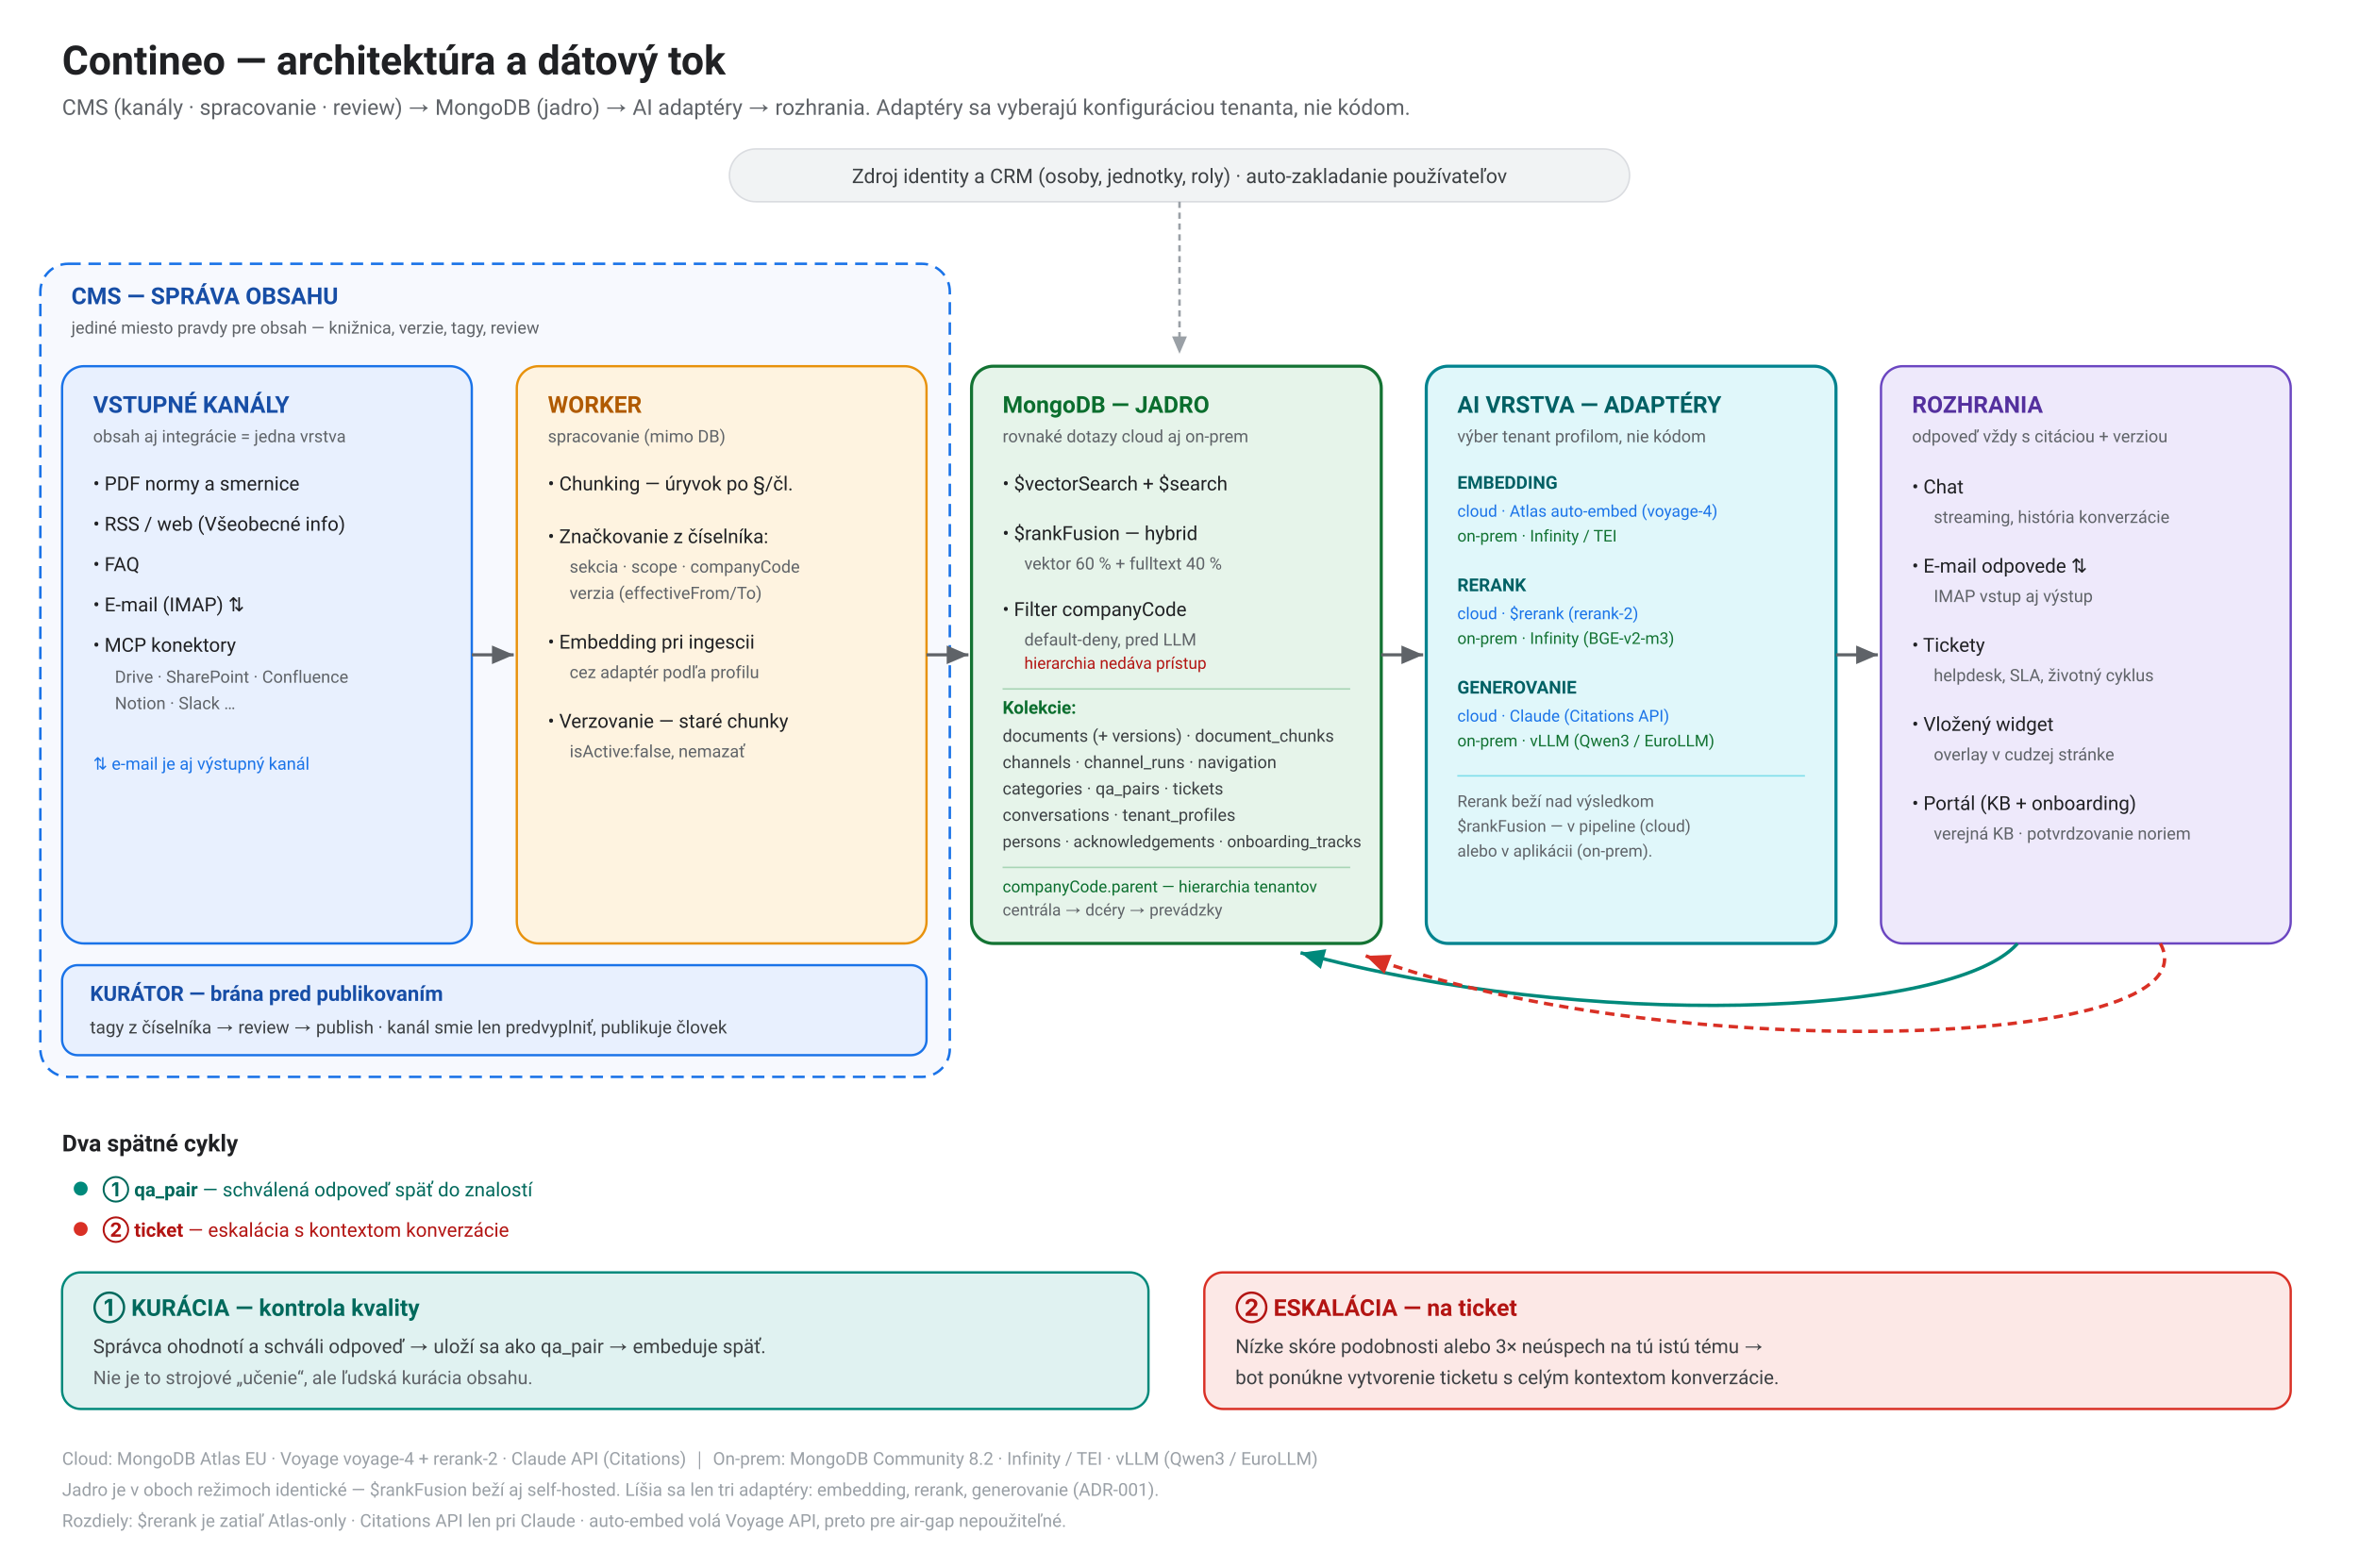
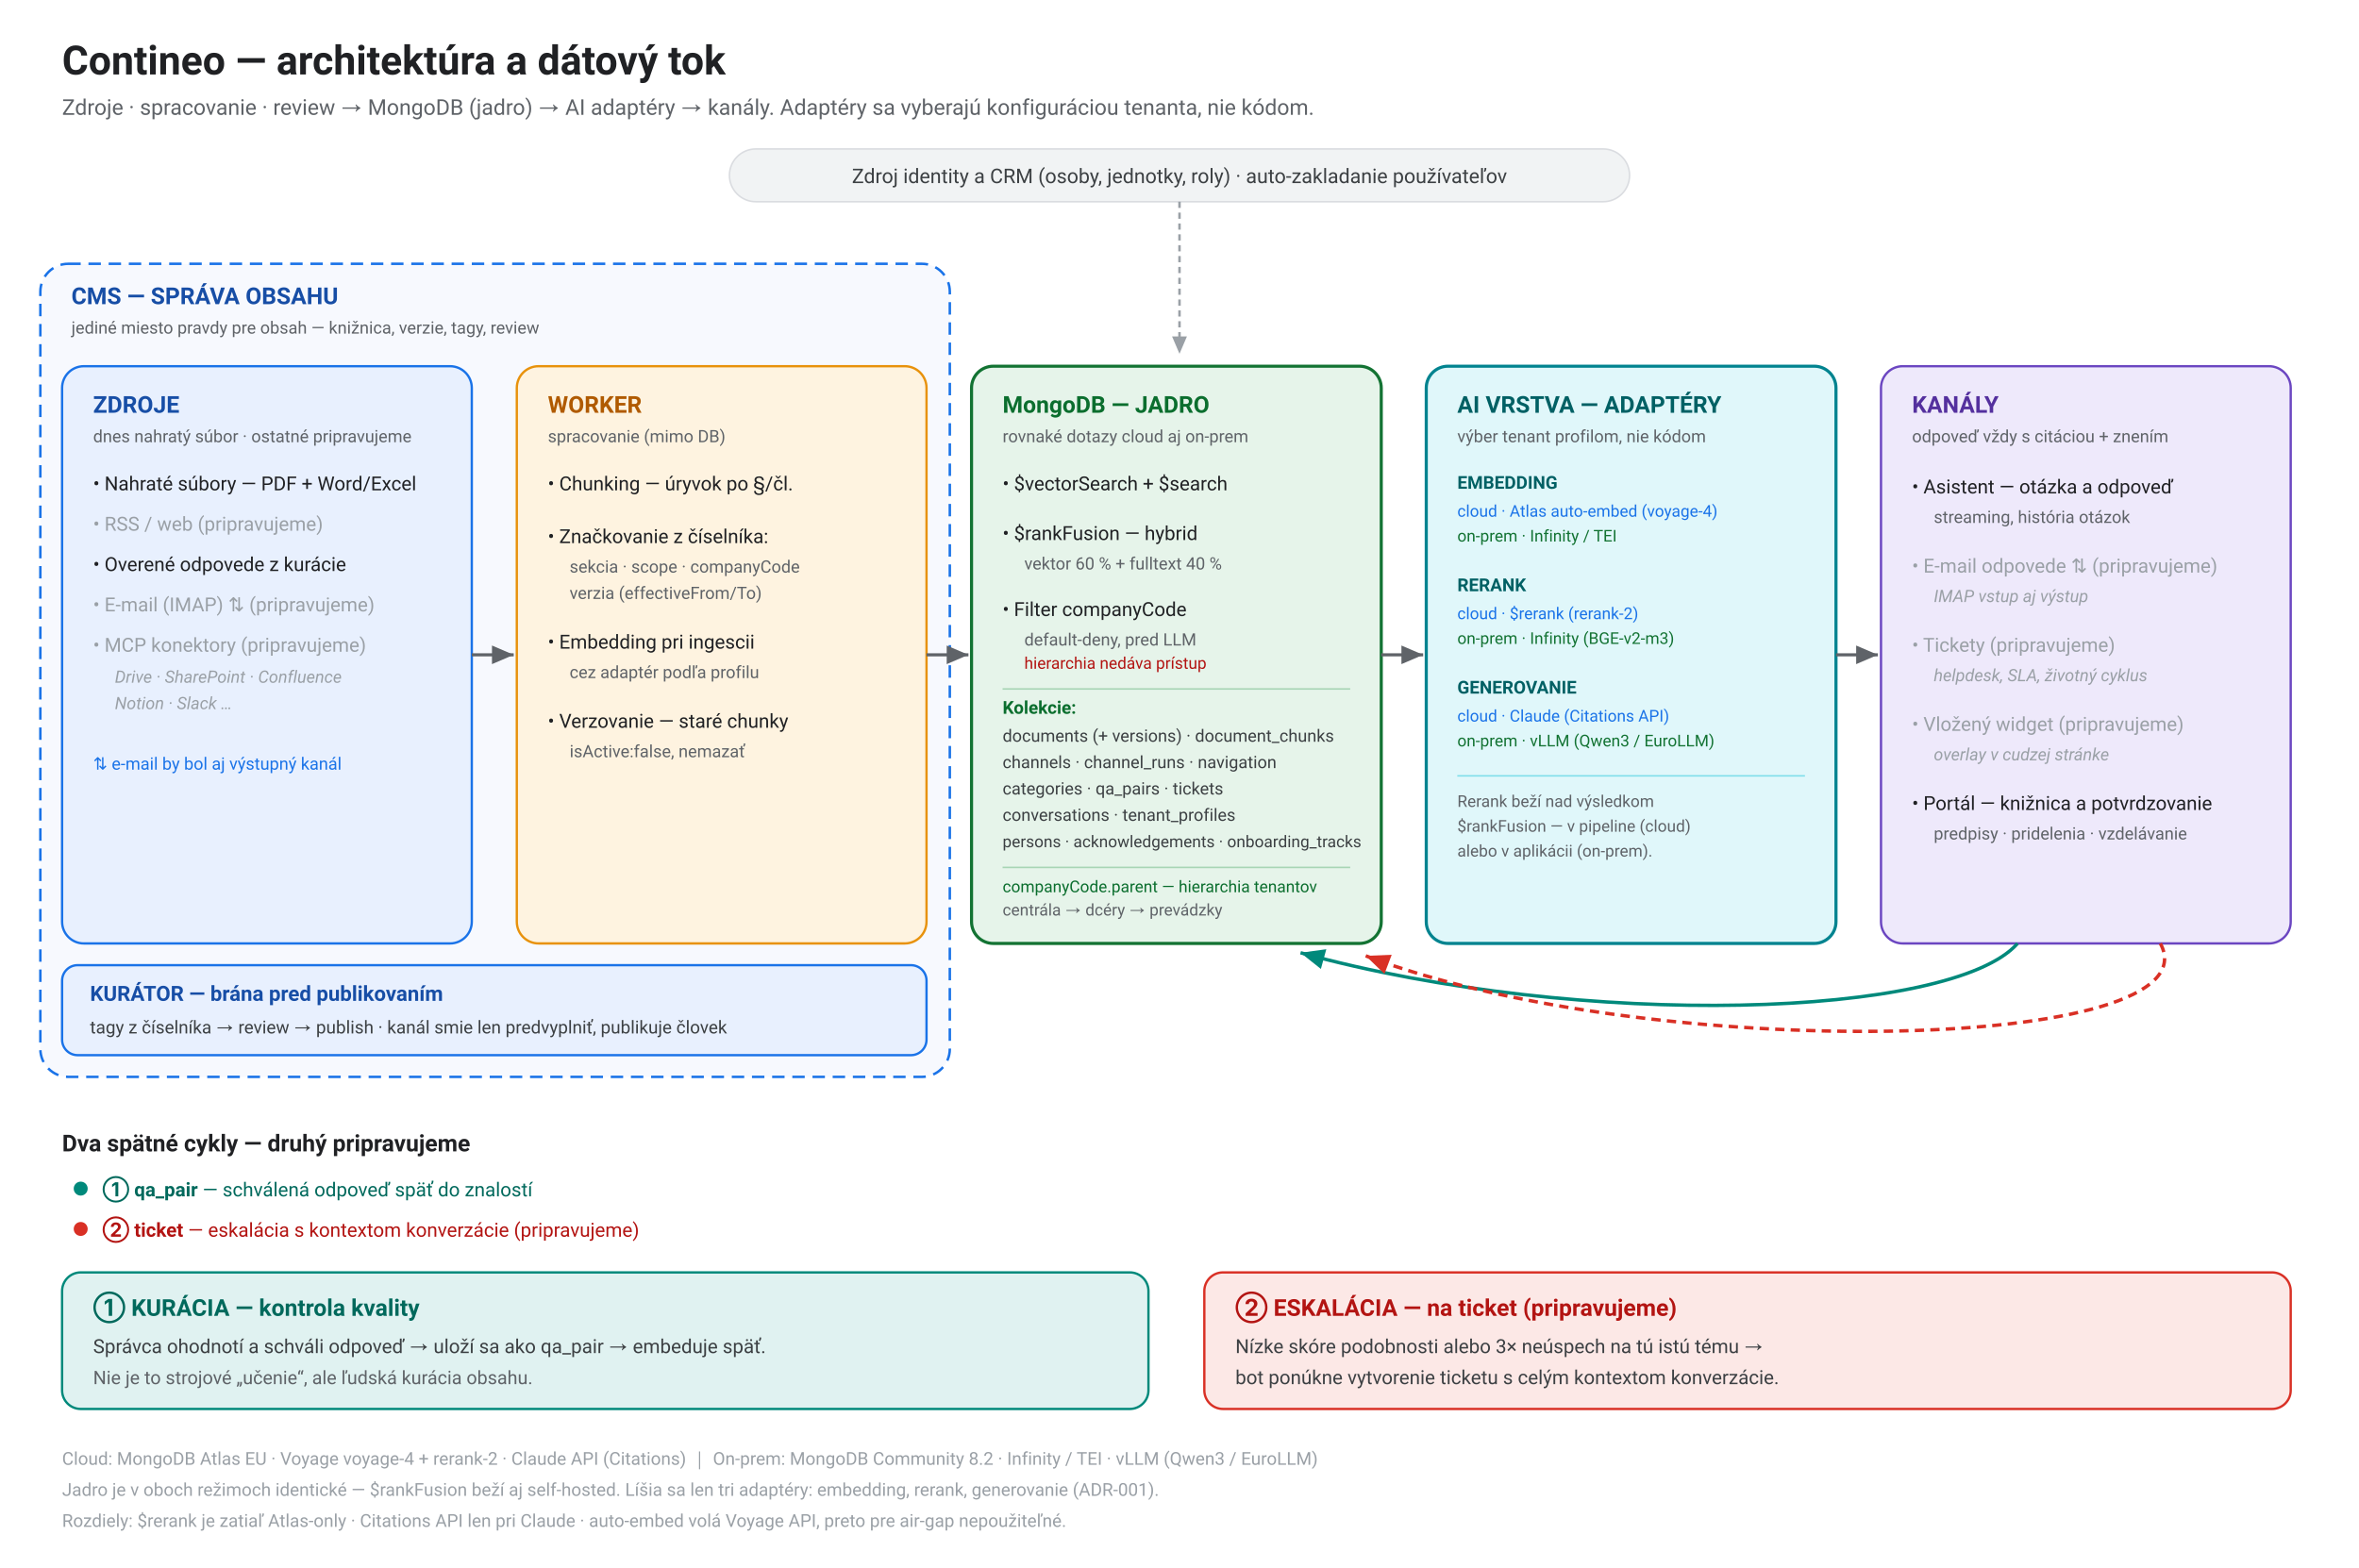
<svg xmlns="http://www.w3.org/2000/svg" viewBox="0 0 1520 1010" font-family="-apple-system, Segoe UI, Roboto, Helvetica, Arial, sans-serif">
  <defs>
    <marker id="arrow" markerWidth="10" markerHeight="10" refX="7" refY="3" orient="auto" markerUnits="strokeWidth">
      <path d="M0,0 L7,3 L0,6 Z" fill="#5f6368" />
    </marker>
    <marker id="arrowTeal" markerWidth="10" markerHeight="10" refX="7" refY="3" orient="auto" markerUnits="strokeWidth">
      <path d="M0,0 L7,3 L0,6 Z" fill="#00897B" />
    </marker>
    <marker id="arrowRed" markerWidth="10" markerHeight="10" refX="7" refY="3" orient="auto" markerUnits="strokeWidth">
      <path d="M0,0 L7,3 L0,6 Z" fill="#D93025" />
    </marker>
    <marker id="arrowGray" markerWidth="10" markerHeight="10" refX="7" refY="3" orient="auto" markerUnits="strokeWidth">
      <path d="M0,0 L7,3 L0,6 Z" fill="#9aa0a6" />
    </marker>
  </defs>
  <text x="40" y="48" font-size="26" font-weight="700" fill="#202124">Contineo — architektúra a dátový tok</text>
-   <text x="40" y="74" font-size="14" fill="#5f6368">CMS (kanály · spracovanie · review) → MongoDB (jadro) → AI adaptéry → rozhrania. Adaptéry sa vyberajú konfiguráciou tenanta, nie kódom.</text>
+   <text x="40" y="74" font-size="14" fill="#5f6368">Zdroje · spracovanie · review → MongoDB (jadro) → AI adaptéry → kanály. Adaptéry sa vyberajú konfiguráciou tenanta, nie kódom.</text>
  <rect x="470" y="96" width="580" height="34" rx="17" fill="#F1F3F4" stroke="#dadce0" />
  <text x="760" y="118" font-size="13" fill="#3c4043" text-anchor="middle">Zdroj identity a CRM (osoby, jednotky, roly) · auto-zakladanie používateľov</text>
  <path d="M760,130 L760,228" stroke="#9aa0a6" stroke-width="1.6" stroke-dasharray="4 3" marker-end="url(#arrowGray)" />
  <rect x="26" y="170" width="586" height="524" rx="18" fill="#F7F9FE" stroke="#1A73E8" stroke-width="1.6" stroke-dasharray="8 5" />
  <text x="46" y="196" font-size="15" font-weight="700" fill="#174EA6">CMS — SPRÁVA OBSAHU</text>
  <text x="46" y="215" font-size="11" fill="#5f6368">jediné miesto pravdy pre obsah — knižnica, verzie, tagy, review</text>
  <rect x="40" y="236" width="264" height="372" rx="14" fill="#E8F0FE" stroke="#1A73E8" stroke-width="1.5" />
-   <text x="60" y="266" font-size="15" font-weight="700" fill="#174EA6">VSTUPNÉ KANÁLY</text>
-   <text x="60" y="285" font-size="11" fill="#5f6368">obsah aj integrácie = jedna vrstva</text>
+   <text x="60" y="266" font-size="15" font-weight="700" fill="#174EA6">ZDROJE</text>
+   <text x="60" y="285" font-size="11" fill="#5f6368">dnes nahratý súbor · ostatné pripravujeme</text>
  <g font-size="12.5" fill="#202124">
-     <text x="60" y="316">• PDF normy a smernice</text>
-     <text x="60" y="342">• RSS / web (Všeobecné info)</text>
-     <text x="60" y="368">• FAQ</text>
-     <text x="60" y="394">• E-mail (IMAP)  ⇅</text>
-     <text x="60" y="420">• MCP konektory</text>
-     <text x="74" y="440" font-size="11" fill="#5f6368">Drive · SharePoint · Confluence</text>
-     <text x="74" y="457" font-size="11" fill="#5f6368">Notion · Slack …</text>
+     <text x="60" y="316">• Nahraté súbory — PDF + Word/Excel</text>
+     <text x="60" y="342" fill="#9aa0a6">• RSS / web (pripravujeme)</text>
+     <text x="60" y="368">• Overené odpovede z kurácie</text>
+     <text x="60" y="394" fill="#9aa0a6">• E-mail (IMAP) ⇅ (pripravujeme)</text>
+     <text x="60" y="420" fill="#9aa0a6">• MCP konektory (pripravujeme)</text>
+     <text x="74" y="440" font-size="11" fill="#9aa0a6" font-style="italic">Drive · SharePoint · Confluence</text>
+     <text x="74" y="457" font-size="11" fill="#9aa0a6" font-style="italic">Notion · Slack …</text>
  </g>
-   <text x="60" y="496" font-size="11" fill="#1A73E8">⇅ e-mail je aj výstupný kanál</text>
+   <text x="60" y="496" font-size="11" fill="#1A73E8">⇅ e-mail by bol aj výstupný kanál</text>
  <rect x="333" y="236" width="264" height="372" rx="14" fill="#FEF3E0" stroke="#E8920C" stroke-width="1.5" />
  <text x="353" y="266" font-size="15" font-weight="700" fill="#B05A00">WORKER</text>
  <text x="353" y="285" font-size="11" fill="#5f6368">spracovanie (mimo DB)</text>
  <g font-size="12.5" fill="#202124">
    <text x="353" y="316">• Chunking — úryvok po §/čl.</text>
    <text x="353" y="350">• Značkovanie z číselníka:</text>
    <text x="367" y="369" font-size="11" fill="#5f6368">sekcia · scope · companyCode</text>
    <text x="367" y="386" font-size="11" fill="#5f6368">verzia (effectiveFrom/To)</text>
    <text x="353" y="418">• Embedding pri ingescii</text>
    <text x="367" y="437" font-size="11" fill="#5f6368">cez adaptér podľa profilu</text>
    <text x="353" y="469">• Verzovanie — staré chunky</text>
    <text x="367" y="488" font-size="11" fill="#5f6368">isActive:false, nemazať</text>
  </g>
  <rect x="40" y="622" width="557" height="58" rx="10" fill="#E8F0FE" stroke="#1A73E8" stroke-width="1.5" />
  <text x="58" y="645" font-size="13.5" font-weight="700" fill="#174EA6">KURÁTOR — brána pred publikovaním</text>
  <text x="58" y="666" font-size="11.5" fill="#3c4043">tagy z číselníka → review → publish · kanál smie len predvyplniť, publikuje človek</text>
  <rect x="626" y="236" width="264" height="372" rx="14" fill="#E6F4EA" stroke="#137333" stroke-width="2" />
  <text x="646" y="266" font-size="15" font-weight="700" fill="#0B6E2E">MongoDB — JADRO</text>
  <text x="646" y="285" font-size="11" fill="#5f6368">rovnaké dotazy cloud aj on-prem</text>
  <g font-size="12.5" fill="#202124">
    <text x="646" y="316">• $vectorSearch + $search</text>
    <text x="646" y="348">• $rankFusion — hybrid</text>
    <text x="660" y="367" font-size="11" fill="#5f6368">vektor 60 % + fulltext 40 %</text>
    <text x="646" y="397">• Filter companyCode</text>
    <text x="660" y="416" font-size="11" fill="#5f6368">default-deny, pred LLM</text>
    <text x="660" y="431" font-size="10.5" fill="#B31412">hierarchia nedáva prístup</text>
  </g>
  <line x1="646" y1="444" x2="870" y2="444" stroke="#A8D5B5" stroke-width="1" />
  <text x="646" y="460" font-size="11.5" fill="#0B6E2E" font-weight="600">Kolekcie:</text>
  <text x="646" y="478" font-size="11" fill="#3c4043">documents (+ versions) · document_chunks</text>
  <text x="646" y="495" font-size="11" fill="#3c4043">channels · channel_runs · navigation</text>
  <text x="646" y="512" font-size="11" fill="#3c4043">categories · qa_pairs · tickets</text>
  <text x="646" y="529" font-size="11" fill="#3c4043">conversations · tenant_profiles</text>
  <text x="646" y="546" font-size="10.5" fill="#3c4043">persons · acknowledgements · onboarding_tracks</text>
  <line x1="646" y1="559" x2="870" y2="559" stroke="#A8D5B5" stroke-width="1" />
  <text x="646" y="575" font-size="10.5" fill="#0B6E2E">companyCode.parent — hierarchia tenantov</text>
  <text x="646" y="590" font-size="10.5" fill="#5f6368">centrála → dcéry → prevádzky</text>
  <rect x="919" y="236" width="264" height="372" rx="14" fill="#E0F7FA" stroke="#00838F" stroke-width="2" />
  <text x="939" y="266" font-size="15" font-weight="700" fill="#006064">AI VRSTVA — ADAPTÉRY</text>
  <text x="939" y="285" font-size="11" fill="#5f6368">výber tenant profilom, nie kódom</text>
  <text x="939" y="315" font-size="11.5" font-weight="700" fill="#006064">EMBEDDING</text>
  <text x="939" y="333" font-size="10.5" fill="#1A73E8">cloud · Atlas auto-embed (voyage-4)</text>
  <text x="939" y="349" font-size="10.5" fill="#137333">on-prem · Infinity / TEI</text>
  <text x="939" y="381" font-size="11.5" font-weight="700" fill="#006064">RERANK</text>
  <text x="939" y="399" font-size="10.5" fill="#1A73E8">cloud · $rerank (rerank-2)</text>
  <text x="939" y="415" font-size="10.5" fill="#137333">on-prem · Infinity (BGE-v2-m3)</text>
  <text x="939" y="447" font-size="11.5" font-weight="700" fill="#006064">GENEROVANIE</text>
  <text x="939" y="465" font-size="10.5" fill="#1A73E8">cloud · Claude (Citations API)</text>
  <text x="939" y="481" font-size="10.5" fill="#137333">on-prem · vLLM (Qwen3 / EuroLLM)</text>
  <line x1="939" y1="500" x2="1163" y2="500" stroke="#80DEEA" stroke-width="1" />
  <text x="939" y="520" font-size="10.5" fill="#5f6368">Rerank beží nad výsledkom</text>
  <text x="939" y="536" font-size="10.5" fill="#5f6368">$rankFusion — v pipeline (cloud)</text>
  <text x="939" y="552" font-size="10.5" fill="#5f6368">alebo v aplikácii (on-prem).</text>
  <rect x="1212" y="236" width="264" height="372" rx="14" fill="#EEE9FB" stroke="#6B46C1" stroke-width="1.5" />
-   <text x="1232" y="266" font-size="15" font-weight="700" fill="#54309E">ROZHRANIA</text>
-   <text x="1232" y="285" font-size="11" fill="#5f6368">odpoveď vždy s citáciou + verziou</text>
+   <text x="1232" y="266" font-size="15" font-weight="700" fill="#54309E">KANÁLY</text>
+   <text x="1232" y="285" font-size="11" fill="#5f6368">odpoveď vždy s citáciou + znením</text>
  <g font-size="12.5" fill="#202124">
-     <text x="1232" y="318">• Chat</text>
-     <text x="1246" y="337" font-size="11" fill="#5f6368">streaming, história konverzácie</text>
-     <text x="1232" y="369">• E-mail odpovede  ⇅</text>
-     <text x="1246" y="388" font-size="11" fill="#5f6368">IMAP vstup aj výstup</text>
-     <text x="1232" y="420">• Tickety</text>
-     <text x="1246" y="439" font-size="11" fill="#5f6368">helpdesk, SLA, životný cyklus</text>
-     <text x="1232" y="471">• Vložený widget</text>
-     <text x="1246" y="490" font-size="11" fill="#5f6368">overlay v cudzej stránke</text>
-     <text x="1232" y="522">• Portál (KB + onboarding)</text>
-     <text x="1246" y="541" font-size="11" fill="#5f6368">verejná KB · potvrdzovanie noriem</text>
+     <text x="1232" y="318">• Asistent — otázka a odpoveď</text>
+     <text x="1246" y="337" font-size="11" fill="#5f6368">streaming, história otázok</text>
+     <text x="1232" y="369" fill="#9aa0a6">• E-mail odpovede ⇅ (pripravujeme)</text>
+     <text x="1246" y="388" font-size="11" fill="#9aa0a6" font-style="italic">IMAP vstup aj výstup</text>
+     <text x="1232" y="420" fill="#9aa0a6">• Tickety (pripravujeme)</text>
+     <text x="1246" y="439" font-size="11" fill="#9aa0a6" font-style="italic">helpdesk, SLA, životný cyklus</text>
+     <text x="1232" y="471" fill="#9aa0a6">• Vložený widget (pripravujeme)</text>
+     <text x="1246" y="490" font-size="11" fill="#9aa0a6" font-style="italic">overlay v cudzej stránke</text>
+     <text x="1232" y="522">• Portál — knižnica a potvrdzovanie</text>
+     <text x="1246" y="541" font-size="11" fill="#5f6368">predpisy · pridelenia · vzdelávanie</text>
  </g>
  <path d="M304,422 L331,422" stroke="#5f6368" stroke-width="2" marker-end="url(#arrow)" />
  <path d="M597,422 L624,422" stroke="#5f6368" stroke-width="2" marker-end="url(#arrow)" />
  <path d="M890,422 L917,422" stroke="#5f6368" stroke-width="2" marker-end="url(#arrow)" />
  <path d="M1183,422 L1210,422" stroke="#5f6368" stroke-width="2" marker-end="url(#arrow)" />
  <path d="M1300,608 C1258,656 1020,664 838,614" fill="none" stroke="#00897B" stroke-width="2.2" marker-end="url(#arrowTeal)" />
  <path d="M1392,608 C1430,678 1064,686 880,616" fill="none" stroke="#D93025" stroke-width="2.2" stroke-dasharray="6 4" marker-end="url(#arrowRed)" />
-   <text x="40" y="742" font-size="15" font-weight="700" fill="#202124">Dva spätné cykly</text>
+   <text x="40" y="742" font-size="15" font-weight="700" fill="#202124">Dva spätné cykly — druhý pripravujeme</text>
  <circle cx="52" cy="766" r="4.5" fill="#00897B" />
  <text x="66" y="771" font-size="12.5" fill="#00695C">
    <tspan font-weight="700">① qa_pair</tspan> — schválená odpoveď späť do znalostí</text>
  <circle cx="52" cy="792" r="4.5" fill="#D93025" />
  <text x="66" y="797" font-size="12.5" fill="#B31412">
-     <tspan font-weight="700">② ticket</tspan> — eskalácia s kontextom konverzácie</text>
+     <tspan font-weight="700">② ticket</tspan> — eskalácia s kontextom konverzácie (pripravujeme)</text>
  <rect x="40" y="820" width="700" height="88" rx="12" fill="#E0F2F1" stroke="#00897B" stroke-width="1.5" />
  <text x="60" y="848" font-size="15" font-weight="700" fill="#00695C">① KURÁCIA — kontrola kvality</text>
  <text x="60" y="872" font-size="12.5" fill="#3c4043">Správca ohodnotí a schváli odpoveď → uloží sa ako qa_pair → embeduje späť.</text>
  <text x="60" y="892" font-size="12" fill="#5f6368">Nie je to strojové „učenie“, ale ľudská kurácia obsahu.</text>
  <rect x="776" y="820" width="700" height="88" rx="12" fill="#FCE8E6" stroke="#D93025" stroke-width="1.5" />
-   <text x="796" y="848" font-size="15" font-weight="700" fill="#B31412">② ESKALÁCIA — na ticket</text>
+   <text x="796" y="848" font-size="15" font-weight="700" fill="#B31412">② ESKALÁCIA — na ticket (pripravujeme)</text>
  <text x="796" y="872" font-size="12.5" fill="#3c4043">Nízke skóre podobnosti alebo 3× neúspech na tú istú tému →</text>
  <text x="796" y="892" font-size="12.5" fill="#3c4043">bot ponúkne vytvorenie ticketu s celým kontextom konverzácie.</text>
  <text x="40" y="944" font-size="11.5" fill="#9aa0a6">Cloud: MongoDB Atlas EU · Voyage voyage-4 + rerank-2 · Claude API (Citations)  │  On-prem: MongoDB Community 8.2 · Infinity / TEI · vLLM (Qwen3 / EuroLLM)</text>
  <text x="40" y="964" font-size="11.5" fill="#9aa0a6">Jadro je v oboch režimoch identické — $rankFusion beží aj self-hosted. Líšia sa len tri adaptéry: embedding, rerank, generovanie (ADR-001).</text>
  <text x="40" y="984" font-size="11.5" fill="#9aa0a6">Rozdiely: $rerank je zatiaľ Atlas-only · Citations API len pri Claude · auto-embed volá Voyage API, preto pre air-gap nepoužiteľné.</text>
</svg>
